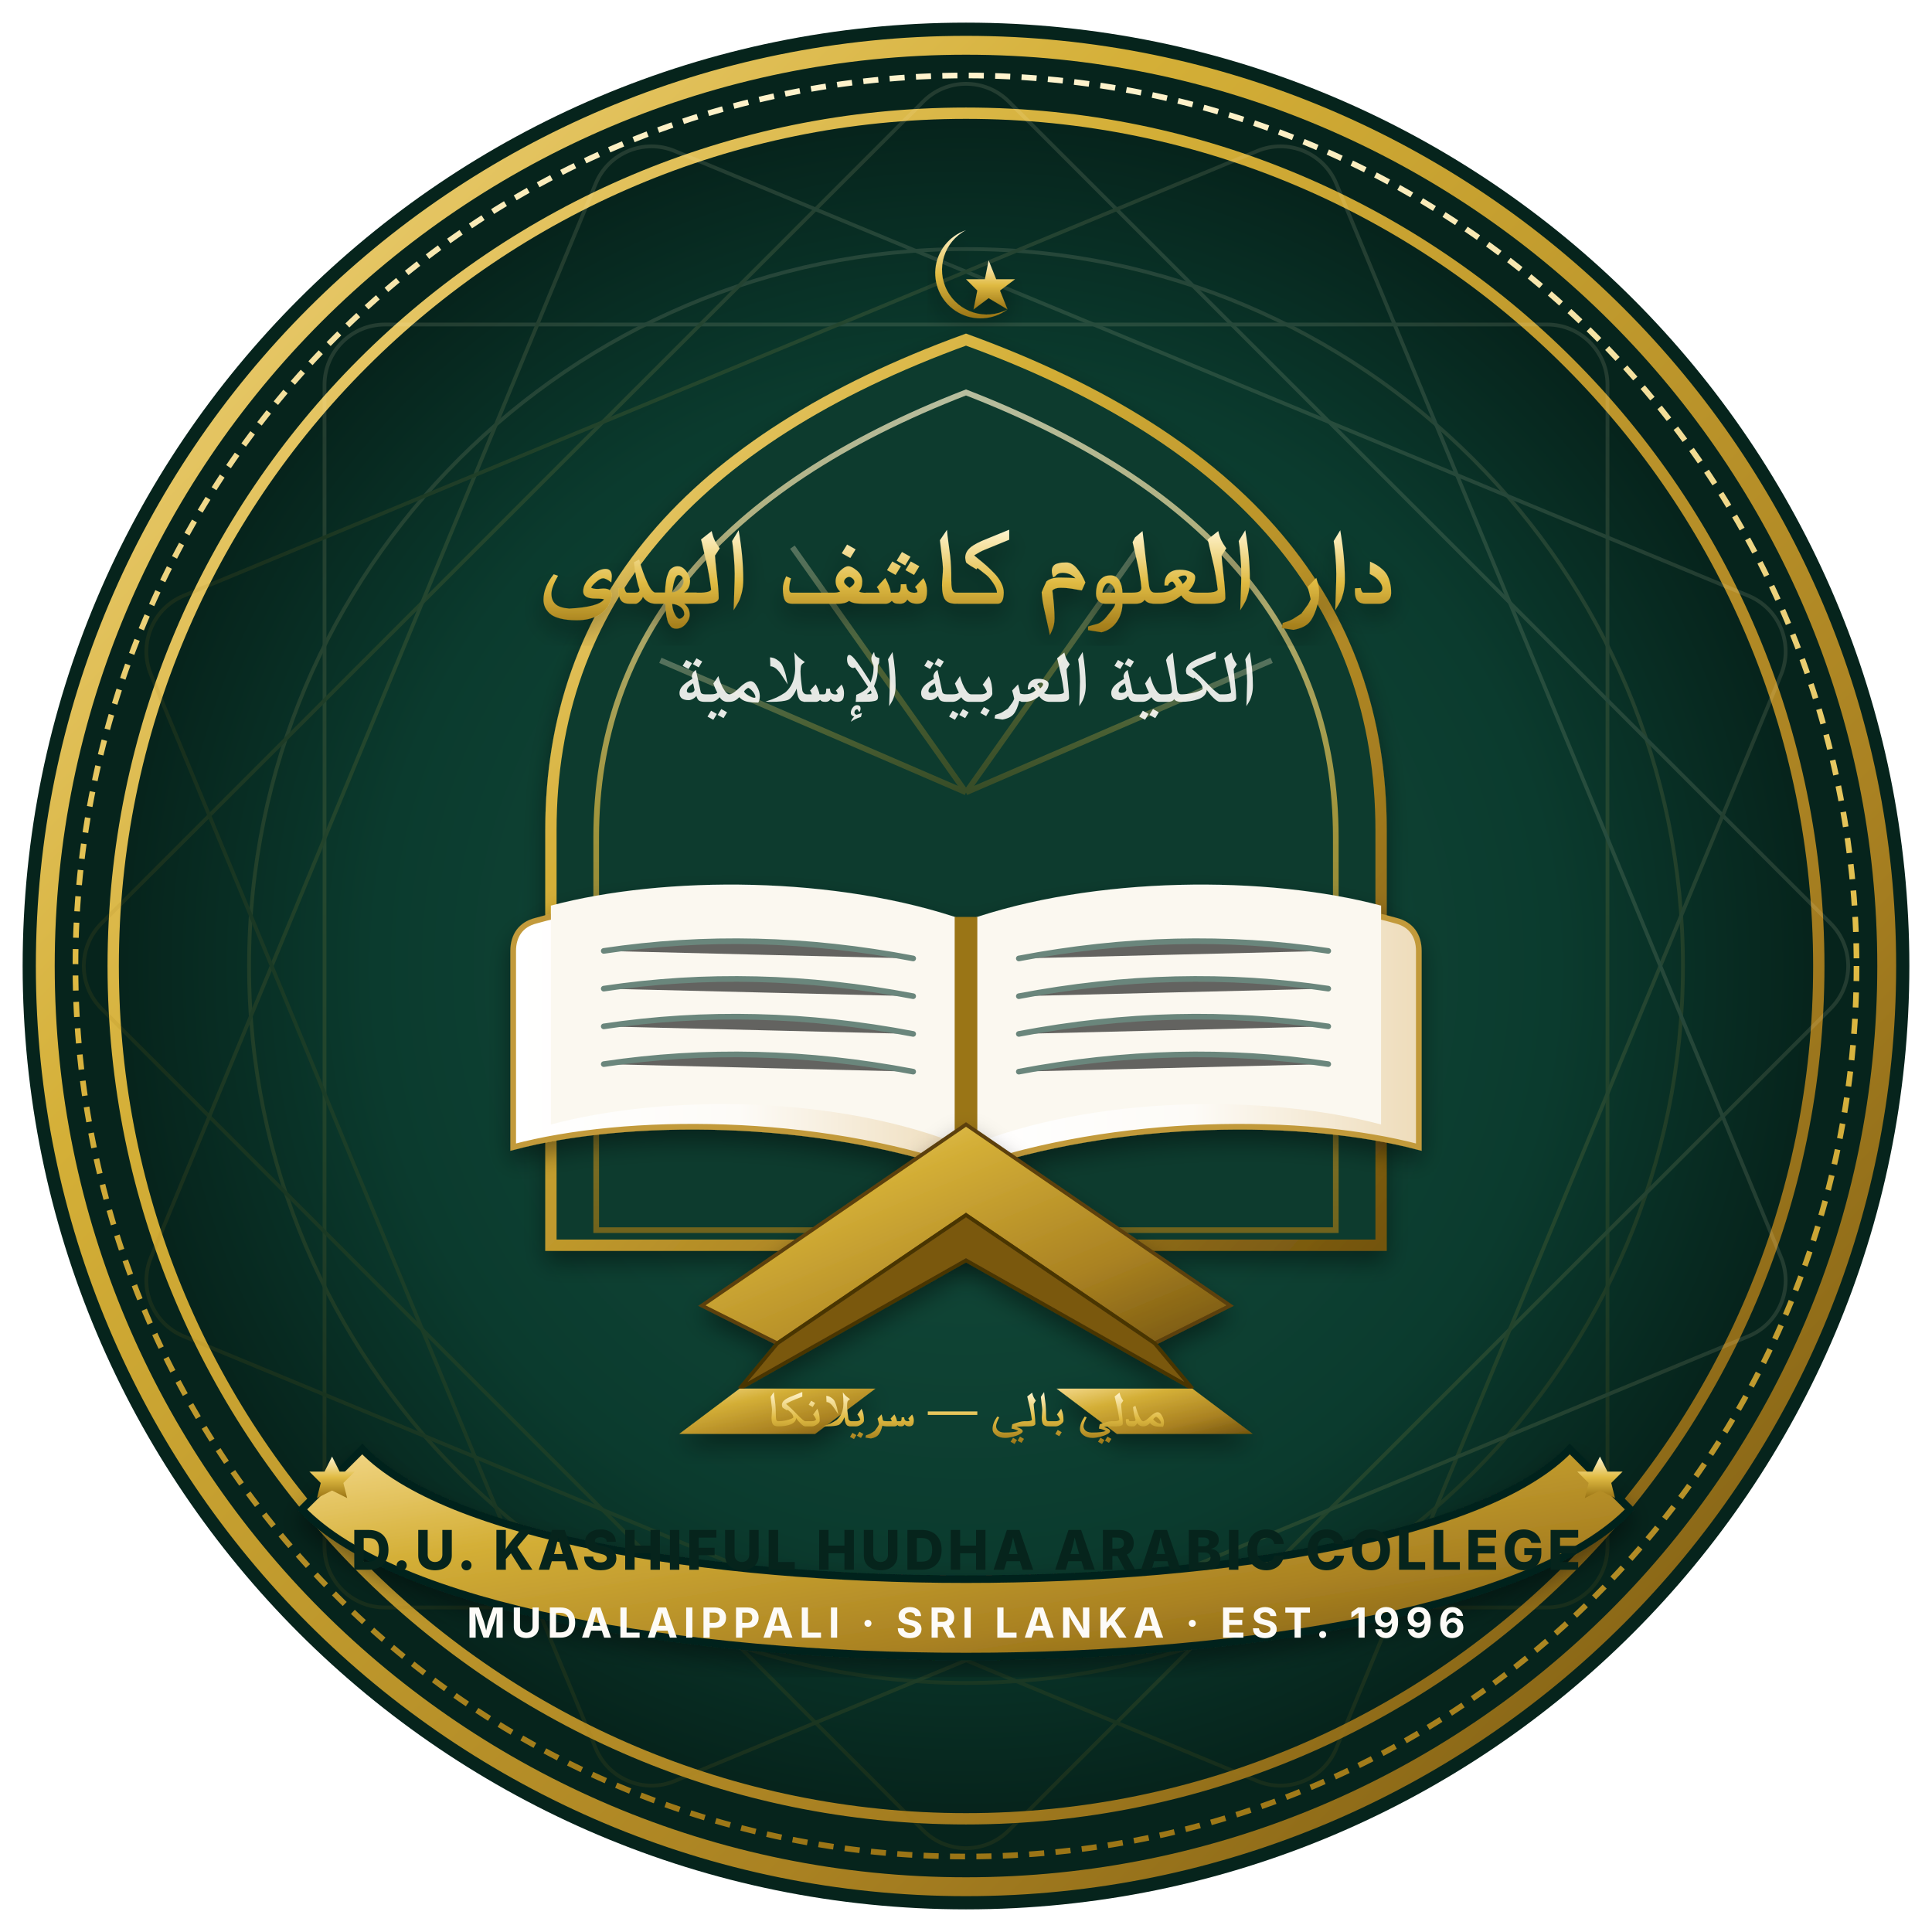
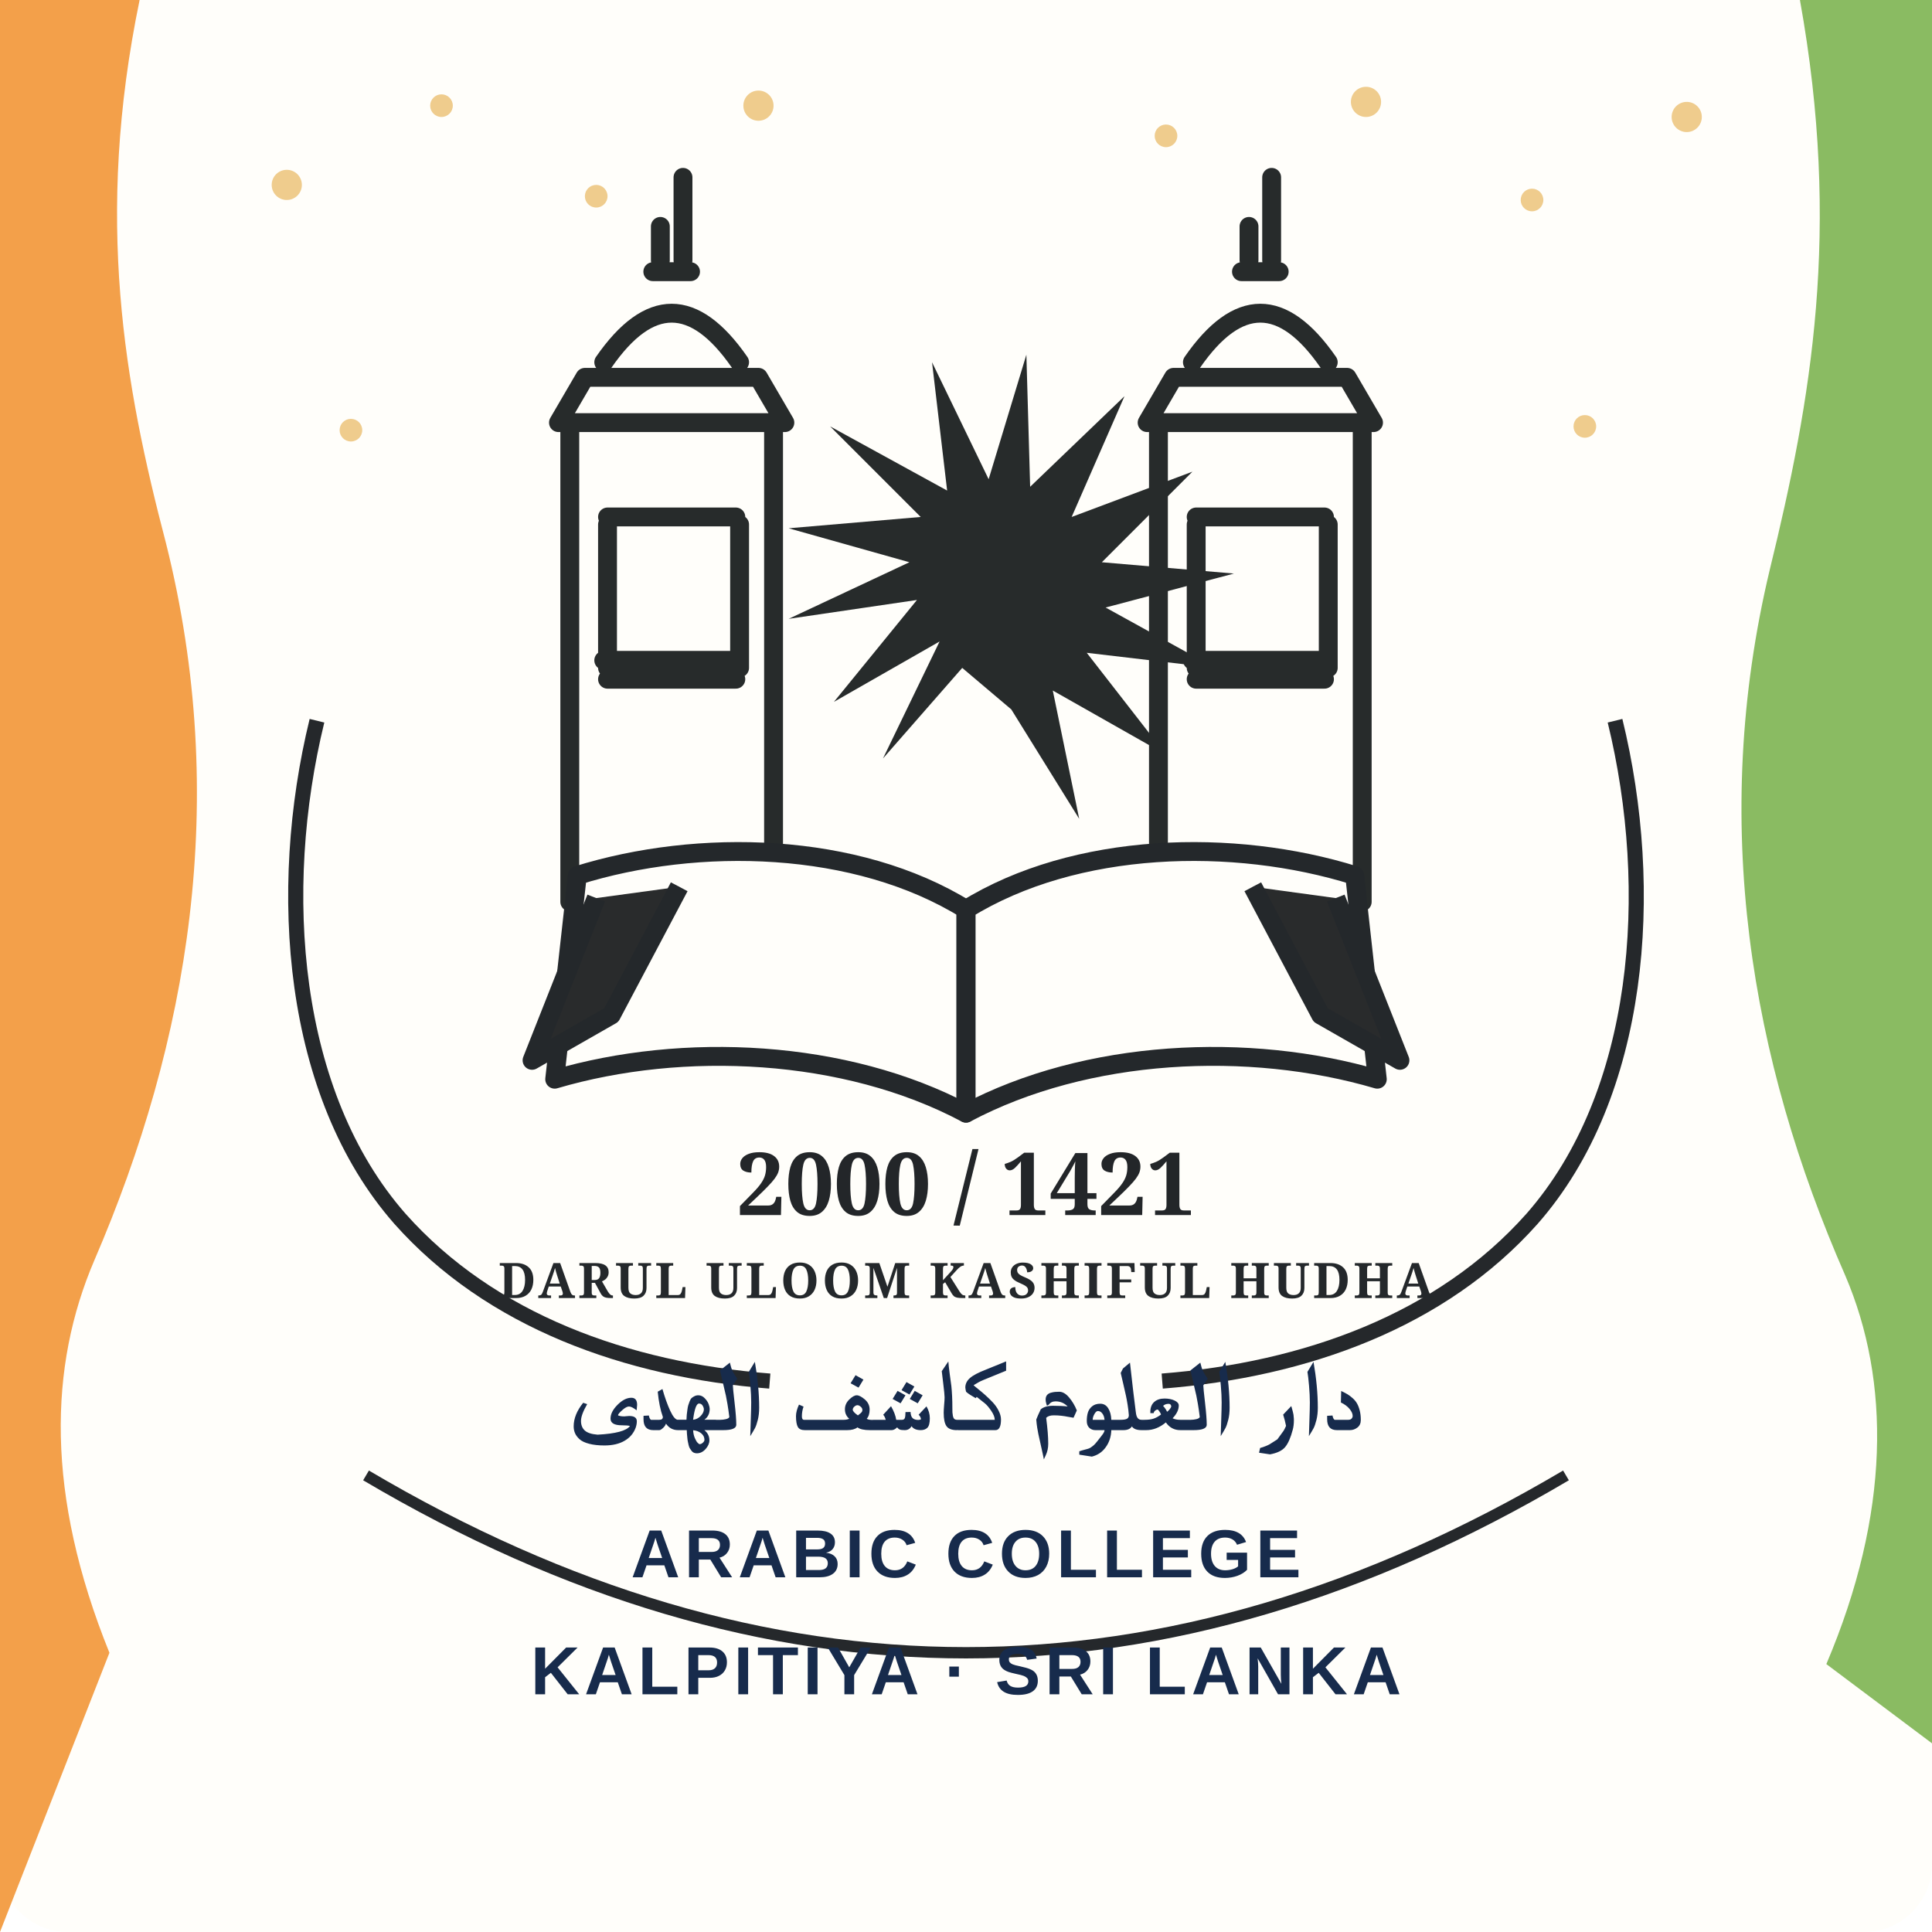
- <svg xmlns="http://www.w3.org/2000/svg" viewBox="0 0 512 512" width="512" height="512">
-   <defs>
-     <radialGradient id="emblemBg" cx="50%" cy="50%" r="50%">
-       <stop offset="0%" stop-color="#144e3d" />
-       <stop offset="70%" stop-color="#0b3b2e" />
-       <stop offset="100%" stop-color="#06241c" />
-     </radialGradient>
-     <linearGradient id="goldGradient" x1="0%" y1="0%" x2="100%" y2="100%">
-       <stop offset="0%" stop-color="#f3d889" />
-       <stop offset="30%" stop-color="#d4af37" />
-       <stop offset="70%" stop-color="#aa8222" />
-       <stop offset="100%" stop-color="#73540e" />
-     </linearGradient>
-     <linearGradient id="goldLight" x1="0%" y1="0%" x2="0%" y2="100%">
-       <stop offset="0%" stop-color="#fff4cf" />
-       <stop offset="50%" stop-color="#e0bb43" />
-       <stop offset="100%" stop-color="#9a7415" />
-     </linearGradient>
-     <linearGradient id="pageGrad" x1="0%" y1="0%" x2="100%" y2="0%">
-       <stop offset="0%" stop-color="#ffffff" />
-       <stop offset="50%" stop-color="#fdfbf7" />
-       <stop offset="100%" stop-color="#eedcba" />
-     </linearGradient>
-     <filter id="goldShadow" x="-10%" y="-10%" width="120%" height="120%">
-       <feDropShadow dx="0" dy="3" stdDeviation="3" flood-color="#000" flood-opacity="0.4" />
-     </filter>
-     <filter id="softGlow" x="-20%" y="-20%" width="140%" height="140%">
-       <feGaussianBlur stdDeviation="6" result="blur" />
-       <feComposite in="SourceGraphic" in2="blur" operator="over" />
-     </filter>
-   </defs>
-   <circle cx="256" cy="256" r="250" fill="#06241c" />
-   <circle cx="256" cy="256" r="244" fill="none" stroke="url(#goldGradient)" stroke-width="5" />
-   <circle cx="256" cy="256" r="236" fill="none" stroke="url(#goldLight)" stroke-width="1.5" stroke-dasharray="4,3" />
-   <circle cx="256" cy="256" r="226" fill="none" stroke="url(#goldGradient)" stroke-width="3" />
-   <circle cx="256" cy="256" r="222" fill="url(#emblemBg)" />
-   <g opacity="0.12" stroke="url(#goldLight)" stroke-width="1" fill="none">
-     <circle cx="256" cy="256" r="190" />
-     <rect x="86" y="86" width="340" height="340" rx="16" />
-     <rect x="86" y="86" width="340" height="340" rx="16" transform="rotate(45 256 256)" />
-     <rect x="86" y="86" width="340" height="340" rx="16" transform="rotate(22.5 256 256)" />
-     <rect x="86" y="86" width="340" height="340" rx="16" transform="rotate(67.5 256 256)" />
+ <svg xmlns="http://www.w3.org/2000/svg" viewBox="0 0 512 512" role="img" aria-labelledby="title desc">
+   <rect width="512" height="512" rx="18" fill="#fffefa" />
+   <path d="M0 0h37c-12 58-4 102 7 144 17 68 6 132-19 190-12 28-13 62 4 104L0 512z" fill="#f3a04a" />
+   <path d="M512 0h-35c11 61 3 106-8 151-16 67-5 130 20 187 12 28 12 63-5 103l28 21z" fill="#8abb62" />
+   <g fill="#e8b65e" opacity=".7">
+     <circle cx="76" cy="49" r="4" />
+     <circle cx="117" cy="28" r="3" />
+     <circle cx="158" cy="52" r="3" />
+     <circle cx="201" cy="28" r="4" />
+     <circle cx="309" cy="36" r="3" />
+     <circle cx="362" cy="27" r="4" />
+     <circle cx="406" cy="53" r="3" />
+     <circle cx="447" cy="31" r="4" />
+     <circle cx="93" cy="114" r="3" />
+     <circle cx="420" cy="113" r="3" />
  </g>
-   <path d="M 146 330 L 146 220 Q 146 130 256 90 Q 366 130 366 220 L 366 330 Z" fill="#0b3b2e" stroke="url(#goldGradient)" stroke-width="3" filter="url(#goldShadow)" />
-   <path d="M 158 326 L 158 222 Q 158 142 256 104 Q 354 142 354 222 L 354 326 Z" fill="none" stroke="url(#goldLight)" stroke-width="1.5" opacity="0.7" />
-   <g transform="translate(256, 75)" filter="url(#goldShadow)">
-     <path d="M 0 -14 A 12 12 0 1 0 11 7 A 9 9 0 1 1 0 -14 Z" fill="url(#goldLight)" />
-     <polygon points="6,-6 8,-1 13,-1 9,2 11,7 6,4 2,7 3,2 0,-1 5,-1" fill="url(#goldLight)" />
+   <g fill="none" stroke="#272b2b" stroke-width="5" stroke-linejoin="round" stroke-linecap="round">
+     <path d="M151 239V112h54v127M148 112h60l-7-12h-46zM160 96q18-26 36 0M175 69v-9m6 9V47m-8 25h10M161 137h34m-34 43h34m-35-5h36M161 139v38m35-38v38" />
+     <path d="M307 239V112h54v127M304 112h60l-7-12h-46zM316 96q18-26 36 0M331 69v-9m6 9V47m-8 25h10M317 137h34m-34 43h34m-35-5h36M317 139v38m35-38v38" />
  </g>
-   <g opacity="0.3" stroke="url(#goldLight)" stroke-width="1.5">
-     <line x1="256" y1="210" x2="256" y2="135" />
-     <line x1="256" y1="210" x2="210" y2="145" />
-     <line x1="256" y1="210" x2="302" y2="145" />
-     <line x1="256" y1="210" x2="175" y2="175" />
-     <line x1="256" y1="210" x2="337" y2="175" />
+   <g fill="#272b2b">
+     <path d="M255 177l-21 24 15-31-28 16 22-27-34 5 32-15-32-9 35-3-24-24 31 17-4-34 15 31 10-33 1 35 25-24-14 32 32-12-24 24 35 3-34 9 29 16-34-4 21 27-30-17 7 34-18-29z" />
  </g>
-   <g filter="url(#goldShadow)">
-     <path d="M 256 248 C 220 236 170 236 142 244 C 138 245 136 248 136 252 L 136 304 C 166 296 216 296 256 310 Z" fill="url(#pageGrad)" stroke="#c29a3a" stroke-width="1.5" />
-     <path d="M 256 248 C 292 236 342 236 370 244 C 374 245 376 248 376 252 L 376 304 C 346 296 296 296 256 310 Z" fill="url(#pageGrad)" stroke="#c29a3a" stroke-width="1.5" />
-     <path d="M 256 244 C 222 232 176 232 146 240 L 146 298 C 176 290 222 290 256 304 Z" fill="#fbf8f0" />
-     <path d="M 256 244 C 290 232 336 232 366 240 L 366 298 C 336 290 290 290 256 304 Z" fill="#fbf8f0" />
-     <path d="M 160 252 Q 200 246 242 254 M 160 262 Q 200 256 242 264 M 160 272 Q 200 266 242 274 M 160 282 Q 200 276 242 284" stroke="#0b3b2e" stroke-width="1.5" stroke-linecap="round" opacity="0.6" />
-     <path d="M 270 254 Q 312 246 352 252 M 270 264 Q 312 256 352 262 M 270 274 Q 312 266 352 272 M 270 284 Q 312 276 352 282" stroke="#0b3b2e" stroke-width="1.5" stroke-linecap="round" opacity="0.6" />
-     <path d="M 253 243 L 259 243 L 259 308 L 253 308 Z" fill="#9a7415" />
+   <path d="M84 191c-11 45-7 99 22 132 24 27 60 40 98 43m224-175c11 45 7 99-22 132-24 27-60 40-98 43" fill="none" stroke="#25282b" stroke-width="4" />
+   <g stroke="#24282b" stroke-width="5" stroke-linejoin="round">
+     <path d="M256 241c-29-18-71-19-103-9l-6 54c34-10 77-8 109 9z" fill="#fffefa" />
+     <path d="M256 241c29-18 71-19 103-9l6 54c-34-10-77-8-109 9z" fill="#fffefa" />
+     <path d="M256 241v54" fill="none" />
+     <path d="M158 238l-17 43 21-12 18-34m174 3 17 43-21-12-18-34" fill="#292b2c" />
  </g>
-   <g filter="url(#goldShadow)">
-     <polygon points="186,346 256,298 326,346 306,356 256,322 206,356" fill="url(#goldGradient)" stroke="#5c4107" stroke-width="1" />
-     <polygon points="206,356 256,322 306,356 316,368 256,334 196,368" fill="#7a5811" stroke="#4a3505" stroke-width="1" />
-     <path d="M 196 368 L 180 380 L 216 380 L 232 368 Z" fill="url(#goldGradient)" />
-     <path d="M 316 368 L 332 380 L 296 380 L 280 368 Z" fill="url(#goldGradient)" />
-   </g>
-   <text x="256" y="160" text-anchor="middle" font-family="'Amiri', 'Traditional Arabic', serif" font-weight="700" font-size="28" fill="url(#goldLight)" filter="url(#goldShadow)">
-     دار العلوم كاشف الهدى
-   </text>
-   <text x="256" y="186" text-anchor="middle" font-family="'Amiri', 'Traditional Arabic', serif" font-weight="700" font-size="19" fill="#fdfbf7" opacity="0.9">
-     الكلية العربية الإسلامية
-   </text>
-   <path d="M 80 400 C 130 452 382 452 432 400 L 416 384 C 372 430 140 430 96 384 Z" fill="url(#goldGradient)" stroke="#06241c" stroke-width="2" filter="url(#goldShadow)" />
-   <text x="256" y="416" text-anchor="middle" font-family="'Inter', sans-serif" font-weight="800" font-size="14.5" fill="#06241c" letter-spacing="1">
-     D.U. KASHIFUL HUDHA ARABIC COLLEGE
-   </text>
-   <text x="256" y="434" text-anchor="middle" font-family="'Inter', sans-serif" font-weight="700" font-size="11" fill="#fdfbf7" letter-spacing="1.5">
-     MUDALAIPPALI · SRI LANKA · EST. 1996
-   </text>
-   <g transform="translate(88, 392)" fill="url(#goldLight)">
-     <polygon points="0,-6 2,-2 6,-2 3,1 4,5 0,3 -4,5 -3,1 -6,-2 -2,-2" />
-   </g>
-   <g transform="translate(424, 392)" fill="url(#goldLight)">
-     <polygon points="0,-6 2,-2 6,-2 3,1 4,5 0,3 -4,5 -3,1 -6,-2 -2,-2" />
-   </g>
-   <text x="256" y="378" text-anchor="middle" font-family="'Amiri', serif" font-weight="700" font-size="13" fill="url(#goldLight)">
-     مدلي بالي — سريلانكا
-   </text>
+   <text x="256" y="322" text-anchor="middle" font-family="serif" font-size="23" font-weight="700" fill="#232629">2000 / 1421</text>
+   <text x="256" y="344" text-anchor="middle" font-family="serif" font-size="13" font-weight="700" letter-spacing=".8" fill="#24282b">DARUL ULOOM KASHIFUL HUDHA</text>
+   <text x="256" y="379" text-anchor="middle" font-family="serif" font-size="26" font-weight="700" fill="#172b4c" direction="rtl">دار العلوم كاشف الهدى</text>
+   <path d="M97 391q159 94 318 0" fill="none" stroke="#25282b" stroke-width="3" />
+   <text x="256" y="418" text-anchor="middle" font-family="Arial,sans-serif" font-size="18" font-weight="800" letter-spacing="1.2" fill="#172b4c">ARABIC COLLEGE</text>
+   <text x="256" y="449" text-anchor="middle" font-family="Arial,sans-serif" font-size="18" font-weight="800" letter-spacing="1.2" fill="#172b4c">KALPITIYA · SRI LANKA</text>
</svg>
